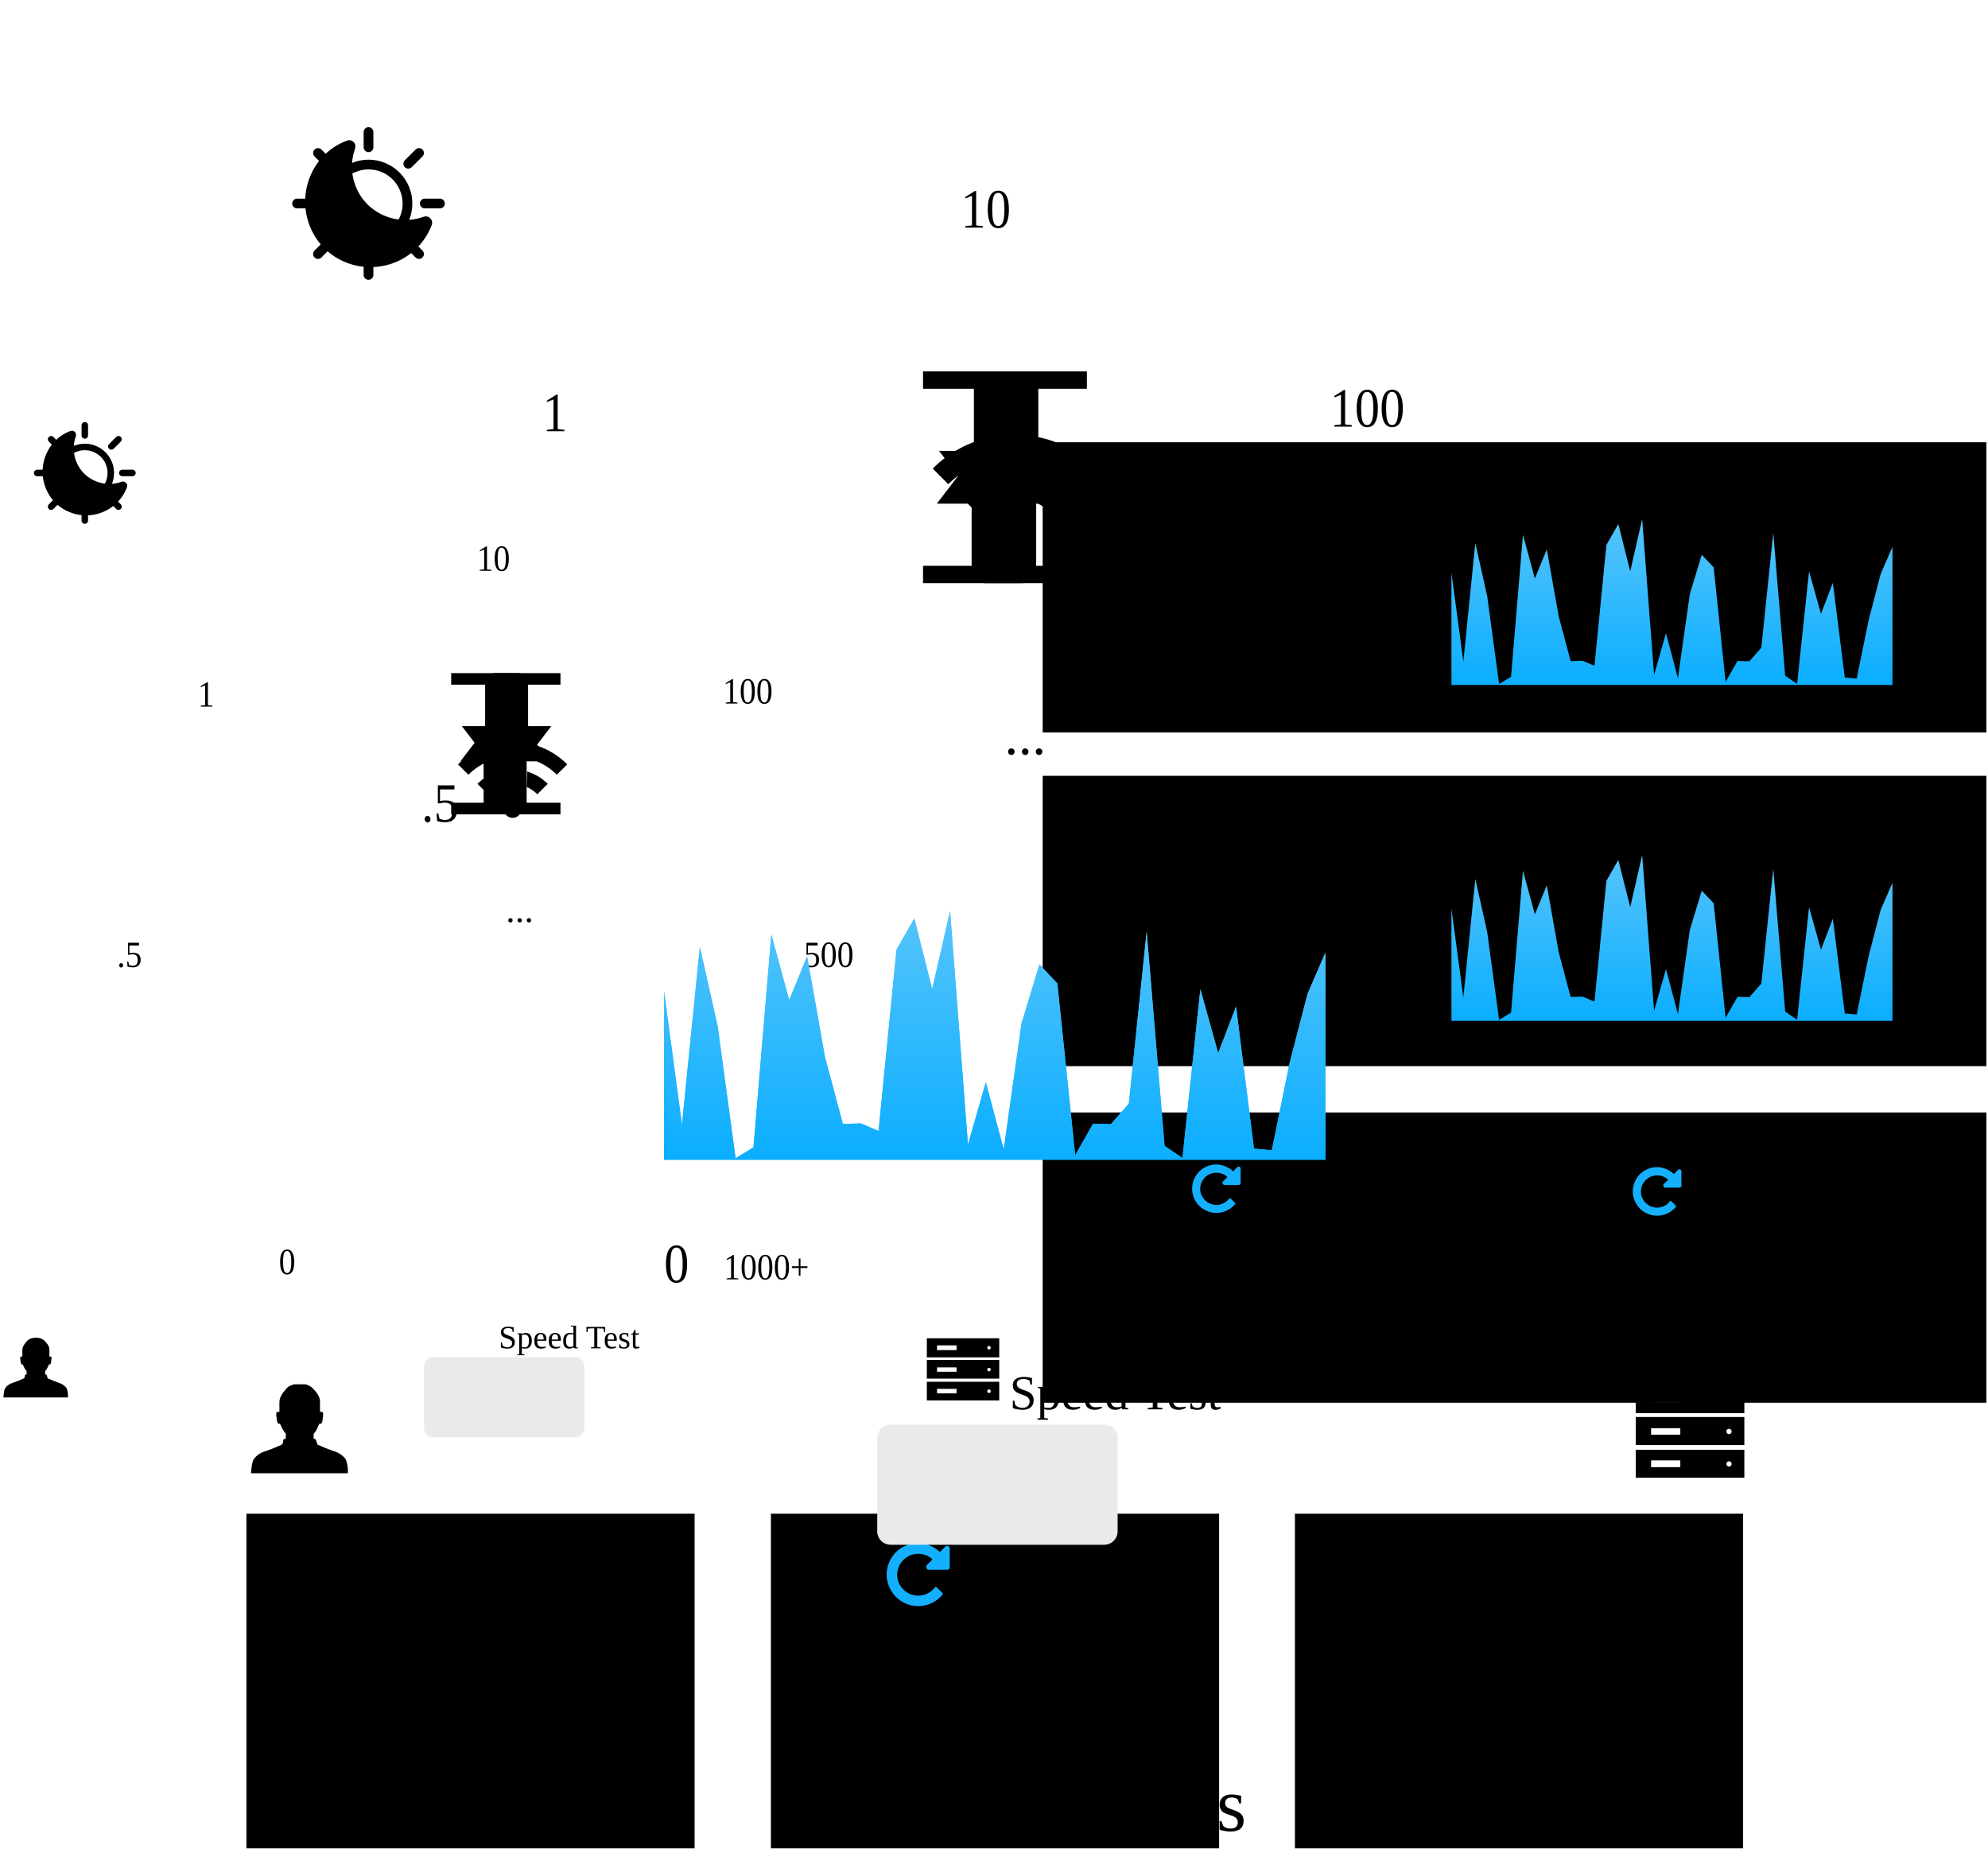
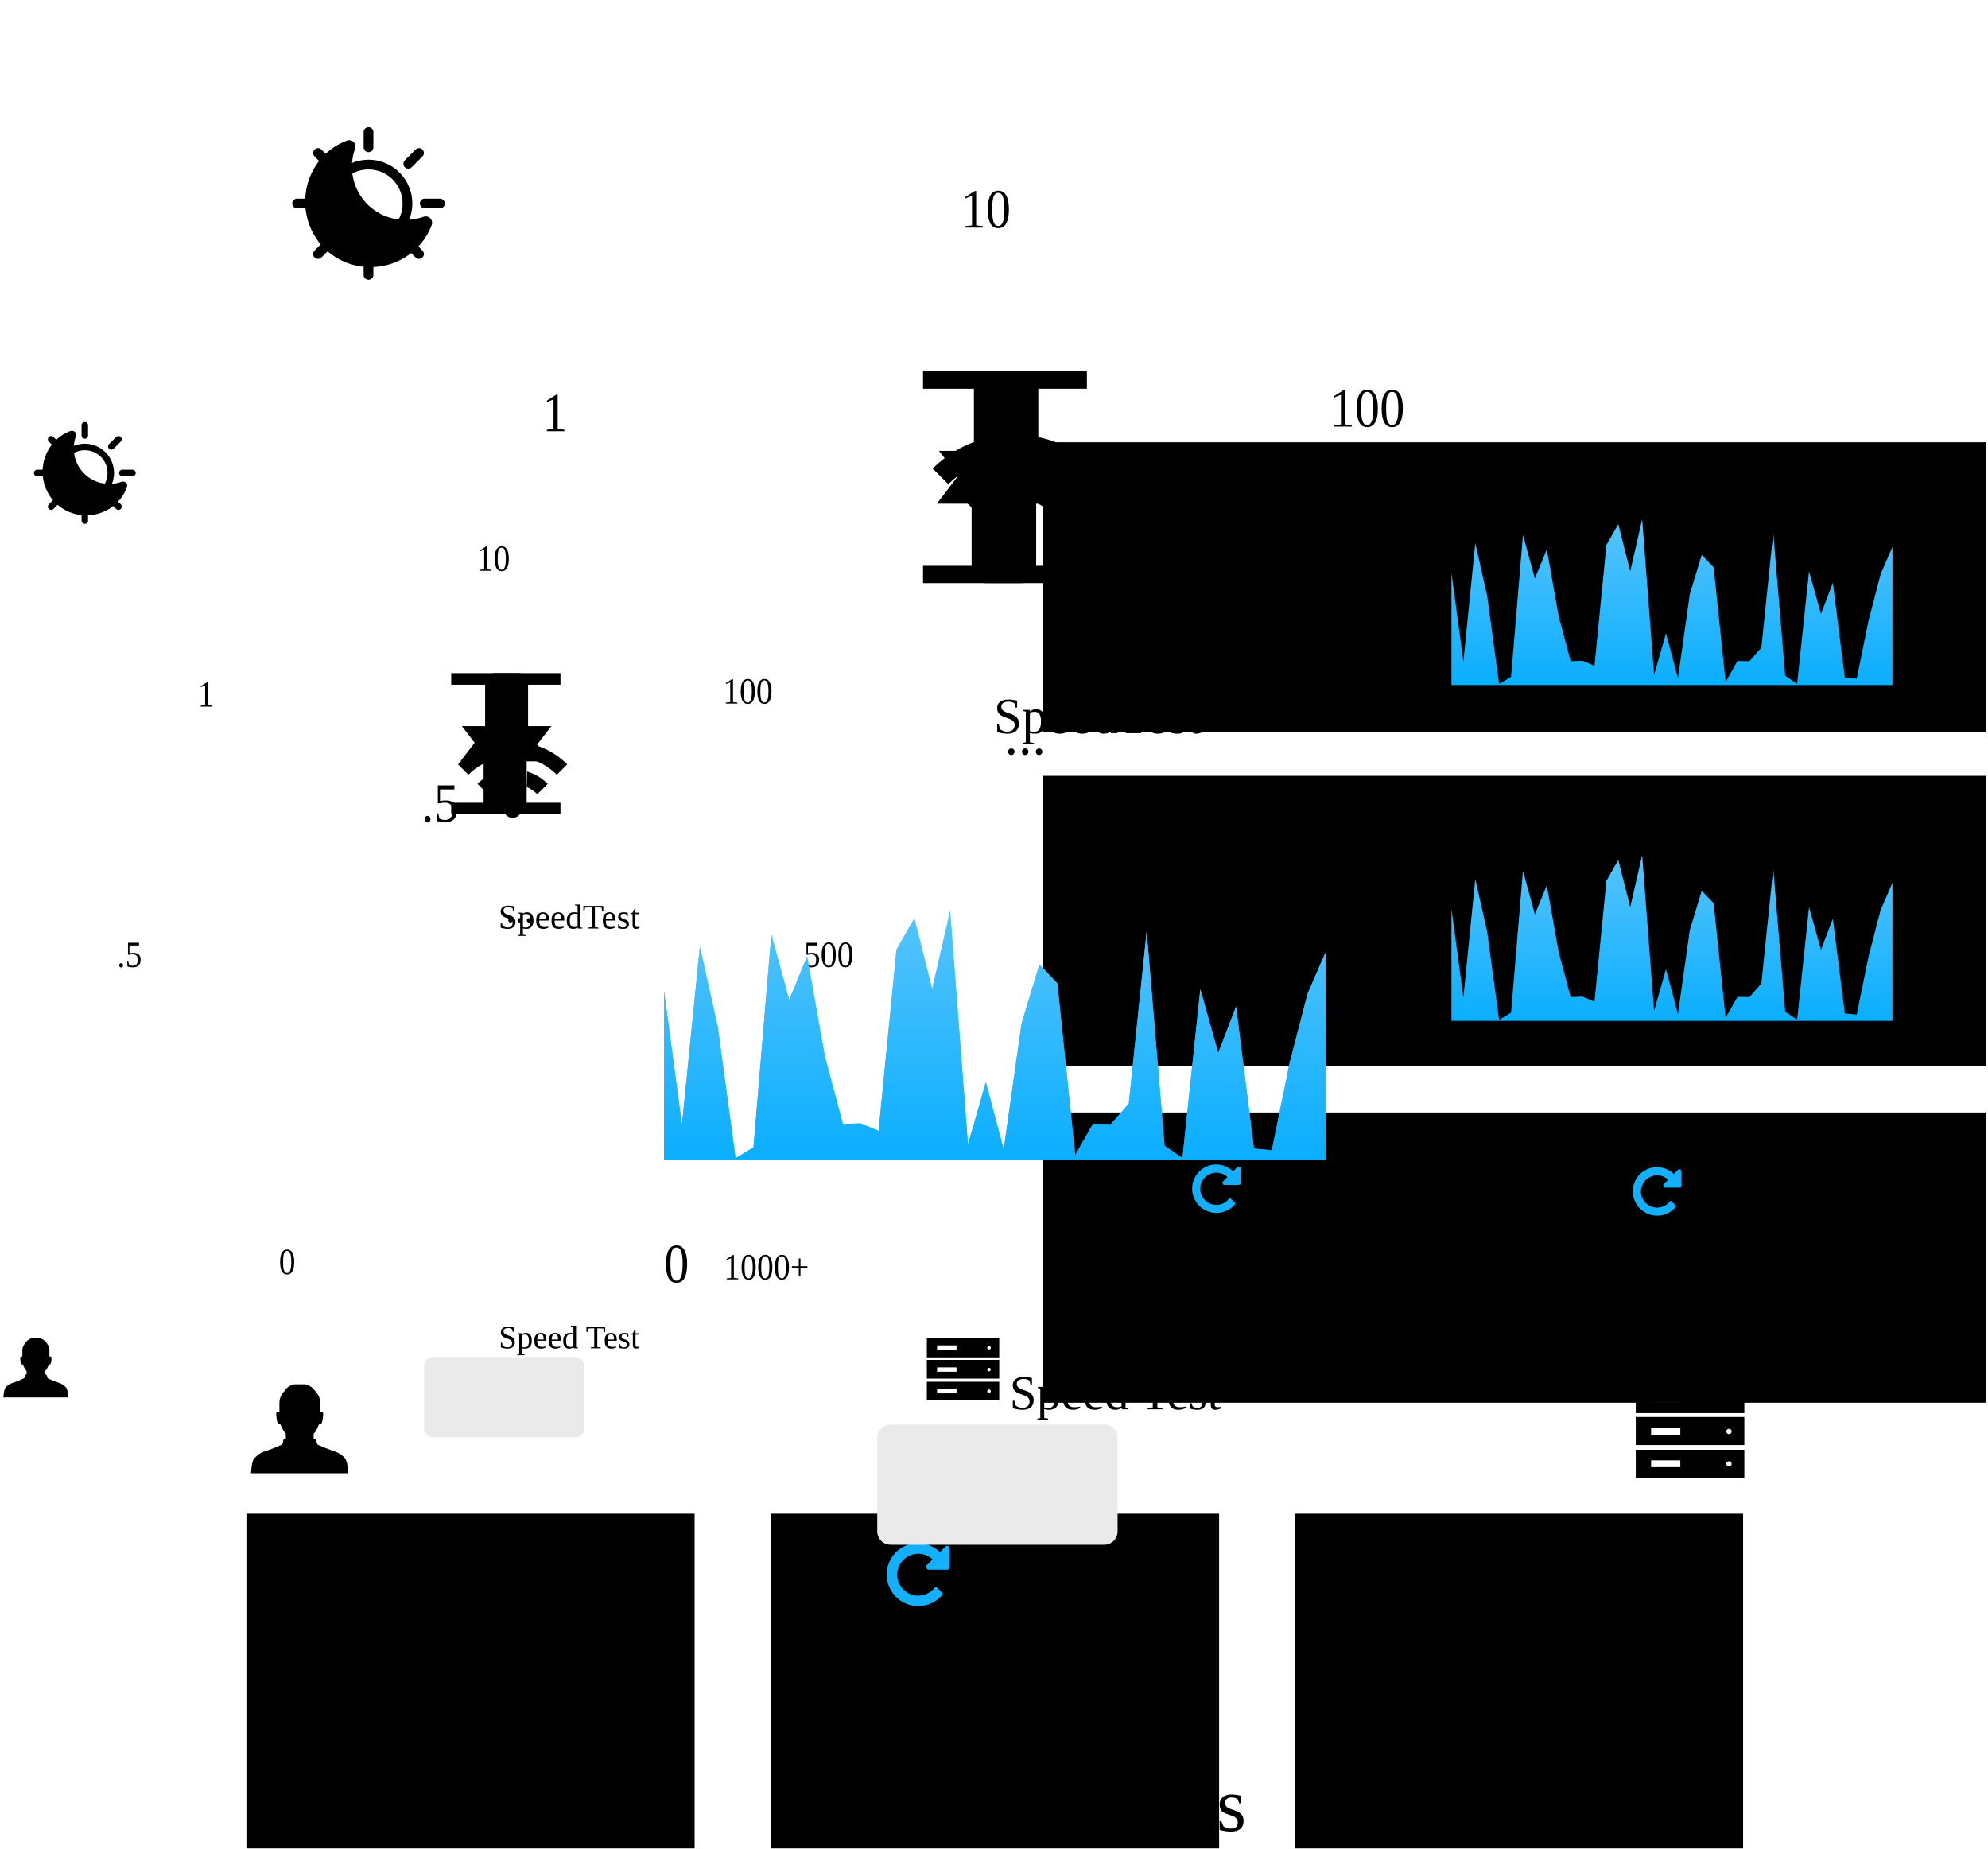
<svg xmlns="http://www.w3.org/2000/svg" xmlns:xlink="http://www.w3.org/1999/xlink" version="1.1" id="OpenSpeedtest" class="openSpeedtestApp">
  <symbol id="logo" viewBox="0 0 262.79 50.38">
- 		</symbol>
+     <text class="oDoLive-Speed" transform="translate(132 36) scale(1 1)">SpeedTest</text>
+   </symbol>
  <symbol id="mainGaugebg" viewBox="0 0 295.93 270.18">
    <path fill="none" d="M64.32,256.41a137,137,0,1,1,192.09-24.8l-.07.09a134.45,134.45,0,0,1-24.71,24.71" />
  </symbol>
  <symbol id="mainGaugeBlue" viewBox="0 0 295.93 270.18">
    <path fill="none" d="M64.32,256.41a137,137,0,1,1,192.09-24.8l-.07.09a134.45,134.45,0,0,1-24.71,24.71" />
  </symbol>
  <symbol id="mainGaugeWhite" viewBox="0 0 295.93 270.18">
    <path fill="none" d="M64.32,256.41a137,137,0,1,1,192.09-24.8l-.07.09a134.45,134.45,0,0,1-24.71,24.71" />
  </symbol>
  <symbol id="oDoMeter" viewBox="0 0 295.93 270.18">
    <text transform="translate(76.34 264.28) scale(0.9 1)">0</text>
    <text transform="translate(23.81 164.6) scale(0.9 1)">.5</text>
    <text transform="translate(50.01 80.11) scale(0.9 1)">1</text>
    <text transform="translate(140.58 36.04) scale(0.9 1)">10</text>
    <text transform="translate(220.43 79.11) scale(0.9 1)">100</text>
    <text transform="translate(246.71 164.6) scale(0.9 1)">500</text>
    <text id="oDoTopSpeed" class="oDoTop-Speed" transform="translate(220.71 265.99) scale(0.9 1)">1000+</text>
    <text id="oDoLiveSpeed" class="oDoLive-Speed" transform="translate(150 150) scale(1 1)">...</text>
    <text id="oDoLiveStatus" class="oDoLive-Status" transform="translate(151 170) scale(1 1)" />
  </symbol>
  <symbol id="progressBar" viewBox="0 0 293.53 18.38">
    <defs>
      <symbol id="personLeft" class="uiBg" viewBox="0 0 33.46 30.9">
        <path d="M32.7,4.8a7.81,7.81,0,0,1-4.1,2.8,61.42,61.42,0,0,0-5.7,2.3s-.1.3-.4,1.3-.9.6-.9.6v1.8a6.15,6.15,0,0,1,1.2,1.8,14.72,14.72,0,0,0,.8,1.7h.5c.5,0,.7,1.9.8,3.2s-1.1.8-1.1.8v3.2c0,1.9-.5,2.8-2.3,4.8s-4.7,1.8-4.7,1.8-3.1.1-4.7-1.8-2.3-3-2.3-4.8V21.1s-1.2.5-1.1-.8.3-3.2.8-3.2H10s.3-.6.8-1.7A9.62,9.62,0,0,1,12,13.6V11.8s-.8.4-.9-.6a2.26,2.26,0,0,0-.4-1.3A61.42,61.42,0,0,0,5,7.6,7.41,7.41,0,0,1,.9,4.8C.2,3.6,0,0,0,0H33.4A11.7,11.7,0,0,1,32.7,4.8Z" />
      </symbol>
      <symbol id="progressElement" class="uiBg" viewBox="0 0 409.31 10.48">
        <line id="progressbg" class="progressbg" x1="5" y1="5" x2="405" y2="5" />
      </symbol>
      <symbol id="doc" class="uiBg" viewBox="0 0 36.8 31.6">
        <path d="M0,31.6V21.9H36.8v9.7Zm15.1-6H5.2V28h9.9Zm16.5.3a.9.9,0,1,0,.9.9A.9.9,0,0,0,31.6,25.9Z" />
        <path d="M0,20.6V11.1H36.8v9.5Zm15.1-6H5.2v2.2h9.9Zm16.5.2a.9.9,0,1,0,.9.9A.9.9,0,0,0,31.6,14.8Z" />
        <path d="M0,9.5V0H36.8V9.5ZM15.1,3.6H5.2V5.9h9.9Zm16.5.2a.9.9,0,1,0,.9.9A.9.9,0,0,0,31.6,3.8Z" />
      </symbol>
    </defs>
    <g id="Progress">
      <g>
        <use width="33.46" height="30.9" transform="matrix(0.57, 0, 0, -0.57, 0, 17.49)" xlink:href="#personLeft" />
        <use width="409.31" height="10.48" transform="matrix(0.57, 0, 0, -0.57, 28.35, 13.39)" xlink:href="#progressElement" />
        <use width="36.8" height="31.6" transform="matrix(0.58, 0, 0, -0.58, 272.2, 18.38)" xlink:href="#doc" />
      </g>
    </g>
  </symbol>
  <symbol id="upSymbol" viewBox="0 0 32.21 41.62">
    <g>
      <path d="M2.71,26H9.55V38.55a2.93,2.93,0,0,0,2.78,3.07h7.13a2.94,2.94,0,0,0,2.78-3.07V26h6.84L15.89,8.8Z" />
      <rect width="32.21" height="3.41" />
    </g>
  </symbol>
  <symbol id="downSymbol" viewBox="0 0 32.21 41.62">
    <g>
      <path d="M29.51,15.62H22.66V3.08A2.94,2.94,0,0,0,19.88,0H12.76A2.94,2.94,0,0,0,10,3.08V15.62H3.14l13.18,17.2Z" />
      <rect y="38.21" width="32.21" height="3.41" />
    </g>
  </symbol>
  <symbol id="resultCard" viewBox="0 0 278.13 85.49">
    <g>
      <rect width="278.13" height="85.49" />
    </g>
  </symbol>
  <symbol id="resultCardMob" viewBox="0 0 88.1 65.79">
    <g>
      <rect width="88.1" height="65.79" />
    </g>
  </symbol>
  <symbol id="downloadRc1" viewBox="0 0 66.93 13.85">
    <g>
      <text transform="translate(0 10.52)" class="rtext">DOWNLOAD</text>
    </g>
  </symbol>
  <symbol id="uploadRc2" viewBox="0 0 46.73 13.85">
    <g>
      <text transform="translate(0 10.52)" class="rtext">UPLOAD</text>
    </g>
  </symbol>
  <symbol id="pingSymbol" viewBox="0 0 14.28 14.28">
    <g>
      <path d="M13.92.64a.55.55,0,0,0-.65.13L12.06,2A7.21,7.21,0,0,0,9.79.52a7,7,0,0,0-5.42,0,7,7,0,0,0-3.8,3.8,7,7,0,0,0,0,5.54,7.23,7.23,0,0,0,1.52,2.28,7.25,7.25,0,0,0,2.28,1.53,6.89,6.89,0,0,0,2.77.56,7.12,7.12,0,0,0,5.5-2.57.31.31,0,0,0,.07-.21.23.23,0,0,0-.09-.19L11.35,10a.36.36,0,0,0-.24-.09.27.27,0,0,0-.21.11,4.61,4.61,0,0,1-1.67,1.37,4.68,4.68,0,0,1-2.09.48,4.75,4.75,0,0,1-3.36-1.39A4.84,4.84,0,0,1,2.76,9a4.68,4.68,0,0,1-.38-1.85A4.63,4.63,0,0,1,2.76,5.3,4.74,4.74,0,0,1,5.3,2.76a4.72,4.72,0,0,1,5.09.9L9.1,4.94A.54.54,0,0,0,9,5.58.56.56,0,0,0,9.52,6h4.17a.61.61,0,0,0,.42-.17.57.57,0,0,0,.17-.42V1.19a.56.56,0,0,0-.36-.55Z" style="fill: #14b0fe" />
    </g>
  </symbol>
  <symbol id="pingRc3" viewBox="0 0 28.43 13.85">
    <g>
      <text transform="translate(0 10.52)" class="rtext">PING</text>
    </g>
  </symbol>
  <symbol id="jitterRc3" viewBox="0 0 39.95 13.85">
    <text class="rtext" transform="translate(0 9.64)">JITTER</text>
  </symbol>
  <symbol id="downResultC1" viewBox="0 0 53.35 39.8">
    <text id="downResult" transform="translate(0 20.07)" class="rtextnum">---</text>
    <text x="0" y="35" class="rtextmbms">Mbps</text>
  </symbol>
  <symbol id="upResultC2" viewBox="0 0 53.35 39.8">
    <text id="upRestxt" transform="translate(0 20.07)" class="rtextnum">---</text>
    <text x="0" y="36.09" class="rtextmbms">Mbps</text>
  </symbol>
  <symbol id="pingResultC3" viewBox="0 0 40.01 39.79">
    <text transform="translate(0 20.07)" id="pingResult" class="rtextnum">--</text>
    <text x="0" y="35" class="rtextmbms">ms</text>
  </symbol>
  <symbol id="jitterResultC3" viewBox="0 0 21.99 39.79">
    <text id="jitterDesk" transform="translate(2.33 20.07)" class="rtextnum">--</text>
    <text x="2" y="35" xml:space="preserve" class="rtextmbms">ms</text>
  </symbol>
  <symbol style="fill: url(#gradient)" id="graphc1" viewBox="0 0 200 100">
    <polygon points="0,50 0.00,16.91 3.51,43.13 7.03,8.17 10.54,23.80 14.05,49.71 17.57,47.57 21.08,5.73 24.59,18.61 28.11,10.03 31.62,29.77 35.14,42.97 38.65,42.85 42.16,44.34 45.68,8.71 49.19,2.56 52.70,16.48 56.22,1.10 59.73,47.04 63.24,34.75 66.76,48.00 70.27,23.19 73.78,11.62 77.30,15.34 80.81,49.09 84.32,42.92 87.84,42.99 91.35,38.99 94.86,5.15 98.38,47.27 101.89,49.66 105.41,16.49 108.92,29.03 112.43,19.89 115.95,47.80 119.46,48.13 122.97,30.92 126.49,17.38 130.00,9.27 130,50" class="line" />
  </symbol>
  <symbol style="fill: url(#gradient)" id="graphc2" viewBox="0 0 200 100">
    <polygon points="0,50 0.00,16.91 3.51,43.13 7.03,8.17 10.54,23.80 14.05,49.71 17.57,47.57 21.08,5.73 24.59,18.61 28.11,10.03 31.62,29.77 35.14,42.97 38.65,42.85 42.16,44.34 45.68,8.71 49.19,2.56 52.70,16.48 56.22,1.10 59.73,47.04 63.24,34.75 66.76,48.00 70.27,23.19 73.78,11.62 77.30,15.34 80.81,49.09 84.32,42.92 87.84,42.99 91.35,38.99 94.86,5.15 98.38,47.27 101.89,49.66 105.41,16.49 108.92,29.03 112.43,19.89 115.95,47.80 119.46,48.13 122.97,30.92 126.49,17.38 130.00,9.27 130,50" class="line2" />
  </symbol>
  <symbol id="jitterMob" viewBox="0 0 58.1 35.77">
    <text id="pingMobres" transform="translate(11.07 18.05)" class="rtextnum">--</text>
    <text x="-8" y="33.46" class="rtextmbms">Jitter</text>
    <text id="JitterResultMon" x="17" y="33.46" class="jitter-Mob">--</text>
    <text id="JitterResultms" x="36" y="33.46" class="rtextmbms">ms</text>
  </symbol>
  <symbol id="playButton" style="fill: #eaeaea" viewBox="0 0 191.255 191.255">
    <rect width="180" height="90" rx="10" ry="10" class="startButton" />
    <text class="buttonTxt" x="90" y="60">Start</text>
  </symbol>
  <symbol id="introProgress" viewBox="0 0 409.31 10.48">
    <line x1="5" y1="5" x2="405" y2="5" />
  </symbol>
  <symbol id="ConnectError" viewBox="0 0 489.6 489.6">
    <g>
      <g>
        <path d="M179.6,235.6c-33.7,10.3-65.5,28.5-92.2,55.1l46.6,46.6c13.9-13.9,30.1-24.8,47.6-32.5L179.6,235.6z" />
        <path d="M175.8,109C111.3,122,49.9,153.4,0,203.3l46.6,46.6c37.5-37.5,83.1-61.9,131.2-73.7L175.8,109z" />
        <path d="M313.8,109l-2,67.3c48.1,11.8,93.7,36.2,131.2,73.7l46.6-46.6C439.8,153.4,378.3,122,313.8,109z" />
        <path d="M307.9,304.8c17.5,7.7,33.7,18.6,47.7,32.6l46.6-46.6c-26.6-26.6-58.5-44.9-92.2-55.2L307.9,304.8z" />
      </g>
      <circle cx="244.8" cy="403.2" r="40" />
      <g>
        <path d="M260.6,330.4h-31.7c-8.3,0-15.1-6.6-15.3-14.9L206,62.2c-0.3-8.6,6.7-15.8,15.3-15.8h47c8.6,0,15.6,7.1,15.3,15.8     l-7.7,253.3C275.7,323.8,268.9,330.4,260.6,330.4z" />
      </g>
    </g>
  </symbol>
  <symbol class="Your-IP" viewBox="0 0 300 299.12">
    <text id="YourIP" transform="translate(140 228) scale(.8 .8)">Speed Test</text>
  </symbol>
  <symbol id="light" viewBox="0 0 512 512">
    <g>
      <path d="M256,108.936c-81.091,0-147.064,65.973-147.064,147.064S174.909,403.064,256,403.064S403.064,337.091,403.064,256         S337.091,108.936,256,108.936z M256,370.383c-63.071,0-114.383-51.312-114.383-114.383c0-63.071,51.312-114.383,114.383-114.383         c63.071,0,114.383,51.312,114.383,114.383C370.383,319.071,319.071,370.383,256,370.383z" />
      <path d="M256,83.708c9.024,0,16.34-7.316,16.34-16.34V16.34C272.34,7.316,265.024,0,256,0c-9.024,0-16.34,7.316-16.34,16.34         v51.027C239.66,76.391,246.976,83.708,256,83.708z" />
      <path d="M256,428.292c-9.024,0-16.34,7.316-16.34,16.34v51.027c0,9.024,7.316,16.34,16.34,16.34c9.024,0,16.34-7.316,16.34-16.34         v-51.027C272.34,435.609,265.024,428.292,256,428.292z" />
      <path d="M111.062,134.171c6.38,6.381,16.727,6.381,23.109,0c6.381-6.38,6.381-16.727,0-23.109L98.089,74.981         c-6.38-6.381-16.727-6.381-23.109,0c-6.381,6.38-6.381,16.727,0,23.109L111.062,134.171z" />
      <path d="M400.938,377.829c-6.38-6.381-16.727-6.38-23.109,0c-6.381,6.38-6.381,16.727,0,23.109l36.081,36.082         c6.38,6.382,16.727,6.382,23.109,0c6.382-6.38,6.382-16.727,0-23.109L400.938,377.829z" />
      <path d="M83.708,256c0-9.024-7.316-16.34-16.34-16.34H16.34C7.316,239.66,0,246.976,0,256c0,9.024,7.316,16.34,16.34,16.34         h51.027C76.391,272.34,83.708,265.024,83.708,256z" />
      <path d="M495.66,239.66h-51.027c-9.024,0-16.34,7.316-16.34,16.34c0,9.024,7.316,16.34,16.34,16.34h51.027         c9.024,0,16.34-7.316,16.34-16.34C512,246.976,504.684,239.66,495.66,239.66z" />
      <path d="M111.062,377.829l-36.081,36.082c-6.381,6.382-6.381,16.727,0,23.109c6.38,6.382,16.727,6.383,23.109,0l36.081-36.082         c6.381-6.381,6.381-16.727,0-23.109C127.79,371.447,117.443,371.447,111.062,377.829z" />
      <path d="M400.938,134.171l36.081-36.082c6.382-6.381,6.382-16.727,0-23.109c-6.38-6.381-16.727-6.381-23.109,0l-36.081,36.082         c-6.381,6.381-6.381,16.727,0,23.109C384.21,140.552,394.557,140.553,400.938,134.171z" />
    </g>
    <rect fill="none" width="512" cursor="pointer" pointer-events="visible" height="512" />
  </symbol>
  <symbol id="dark" viewBox="0 0 1024 1024">
    <path d="M524.8 938.667h-4.267a439.893 439.893 0 0 1-313.173-134.4 446.293 446.293 0 0 1-11.093-597.333 432.213 432.213 0 0 1 170.667-116.907 42.667 42.667 0 0 1 45.227 9.387 42.667 42.667 0 0 1 10.24 42.667 358.4 358.4 0 0 0 82.773 375.893 361.387 361.387 0 0 0 376.747 82.773 42.667 42.667 0 0 1 54.187 55.04A433.493 433.493 0 0 1 836.267 810.667a438.613 438.613 0 0 1-311.467 128z" />
  </symbol>
  <a id="resultsData">
    <svg class="Desktop" viewBox="0 0 586 346">
      <g id="UI-Desk">
        <use id="mainGaugebg-Desk" class="main-Gaugebg" xlink:href="#mainGaugebg" x="10.28" y="36.11" width="273.94" height="245.39" />
        <use id="mainGaugeBlue-Desk" class="main-GaugeBlue" xlink:href="#mainGaugeBlue" x="10.28" y="36.11" width="273.94" height="245.39" />
        <use id="mainGaugeWhite-Desk" class="main-GaugeWhite" xlink:href="#mainGaugeWhite" x="10.28" y="36.11" width="273.94" height="245.39" />
        <use xlink:href="#resultCard" class="Cards" x="307.4" y="31" width="278.1" height="85.5">
						</use>
        <use xlink:href="#resultCard" class="Cards" x="307.4" y="129.3" width="278.1" height="85.5">
						</use>
        <use xlink:href="#resultCard" class="Cards" x="307.4" y="228.5" width="278.1" height="85.5">
						</use>
        <use id="downSymbolDesk" xlink:href="#downSymbol" class="Desktop" x="133" y="99" width="32.21" height="41.62" />
        <use id="upSymbolDesk" xlink:href="#upSymbol" class="Desktop" x="133" y="99" width="32.21" height="41.62" />
        <use id="ConnectErrorDesk" xlink:href="#ConnectError" class="ConnectError" x="135" y="107.8" width="32.21" height="41.62" />
        <use class="oDo-Meter" xlink:href="#oDoMeter" x="10.28" y="36.11" width="273.94" height="245.39" />
        <use xlink:href="#progressBar" x="1" y="295" width="293.53" height="18.38" />
        <use id="progressStatus-Desk" class="intro-Progress" xlink:href="#introProgress" x="29" y="295" width="234" height="21" />
        <use xlink:href="#downloadRc1" x="335.05" y="50.28" width="67" height="16">
						</use>
        <use xlink:href="#uploadRc2" x="345.33" y="145.2" width="47" height="16">
						</use>
        <use xlink:href="#pingSymbol" x="351.4" y="243.8" width="14.3" height="14.4" />
        <use xlink:href="#pingSymbol" x="481.3" y="244.6" width="14.33" height="14.4" />
        <use xlink:href="#pingRc3" x="367.01" y="244.68" width="28" height="16">
						</use>
        <use xlink:href="#jitterRc3" x="495.61" y="246.3" width="39.95" height="13.85">
						</use>
        <use xlink:href="#upSymbol" class="Symbol" x="329" y="146.5" width="11.8" height="13.9" />
        <use xlink:href="#downSymbol" class="Symbol" x="318.7" y="51.9" width="11.8" height="13.8" />
        <use xlink:href="#graphc2" x="427.84" y="134" width="200" height="135">
						</use>
        <use xlink:href="#graphc1" x="427.84" y="35" width="200" height="135">
						</use>
        <use xlink:href="#downResultC1" x="298" y="67.21" width="200" height="45.1">
						</use>
        <use xlink:href="#upResultC2" x="298" y="162.13" width="200" height="45.1">
						</use>
        <use xlink:href="#pingResultC3" x="303.73" y="261.55" width="200" height="45.1">
						</use>
        <use xlink:href="#jitterResultC3" x="420.04" y="262.17" width="200" height="45.1">
						</use>
      </g>
      <g id="intro-Desk">
        <use id="logo-Desk" xlink:href="#logo" x="35" y="140" width="222.8" height="50.22" />
        <use id="deskStart" class="deskStart" xlink:href="#mainGaugebg" x="10.28" y="36.11" width="273.94" height="245.39" />
        <use xlink:href="#resultCard" class="Cards" x="307.4" y="31" width="278.1" height="85.5" />
        <use xlink:href="#resultCard" class="Cards" x="307.4" y="228.5" width="278.1" height="85.5" />
        <use xlink:href="#resultCard" class="Cards" x="307.4" y="129.3" width="278.1" height="85.5" />
        <use xlink:href="#downloadRc1" x="335.05" y="50.28" width="67" height="16">
						</use>
        <use xlink:href="#uploadRc2" x="345.33" y="145.2" width="47" height="16">
						</use>
        <use xlink:href="#pingSymbol" x="351.4" y="243.8" width="14.3" height="14.4" />
        <use xlink:href="#pingSymbol" x="481.3" y="244.6" width="14.33" height="14.4" />
        <use xlink:href="#pingRc3" x="367.01" y="244.68" width="28" height="16">
						</use>
        <use xlink:href="#jitterRc3" x="495.61" y="246.3" width="39.95" height="13.85">
						</use>
        <use xlink:href="#upSymbol" class="Symbol" x="329" y="146.5" width="11.8" height="13.9" />
        <use xlink:href="#downSymbol" class="Symbol" x="318.7" y="51.9" width="11.8" height="13.8" />
        <use xlink:href="#graphc2" x="427.84" y="134" width="200" height="135">
						</use>
        <use xlink:href="#graphc1" x="427.84" y="35" width="200" height="135">
						</use>
        <use xlink:href="#downResultC1" x="298" y="67.21" width="200" height="45.1">
						</use>
        <use xlink:href="#upResultC2" x="298" y="162.13" width="200" height="45.1">
						</use>
        <use xlink:href="#pingResultC3" x="303.73" y="261.55" width="200" height="45.1">
						</use>
        <use xlink:href="#jitterResultC3" x="420.04" y="262.17" width="200" height="45.1">
						</use>
        <use id="nightmode" class="darkmode" xlink:href="#dark" x="10" y="25" width="30" height="30" />
        <use id="daymode" class="darkmode" xlink:href="#light" x="10" y="25" width="30" height="30" />
        <use id="startButtonDesk" class="startButton" xlink:href="#playButton" x="125" y="300.6" width="50.2" height="50.2">
						</use>
        <use class="Desktop" id="ipDesk" xlink:href="#YourIP" x="7" y="70" />
      </g>
    </svg>
    <svg class="Mobile" viewBox="0 0 295.9 363.3">
      <g id="UI-Mob">
        <use id="mainGaugebg-Mob" class="main-Gaugebg" xlink:href="#mainGaugebg" x="11.18" y="12" width="273.94" height="245.39" />
        <use id="mainGaugeBlue-Mob" class="main-GaugeBlue" xlink:href="#mainGaugeBlue" x="11.18" y="12" width="273.94" height="245.39" />
        <use id="mainGaugeWhite-Mob" class="main-GaugeWhite" xlink:href="#mainGaugeWhite" x="11.18" y="12" width="273.94" height="245.39" />
        <use xlink:href="#resultCardMob" class="Cards" x="1" y="297.52" width="88.1" height="65.8">
						</use>
        <use xlink:href="#resultCardMob" class="Cards" x="104.1" y="297.52" width="88.1" height="65.8">
						</use>
        <use xlink:href="#resultCardMob" class="Cards" x="207.1" y="297.52" width="88.1" height="65.8">
						</use>
        <use id="upSymbolMob" xlink:href="#upSymbol" class="Mobile" x="134" y="73" width="32.21" height="41.62" />
        <use id="downSymbolMob" xlink:href="#downSymbol" class="Mobile" x="134" y="73" width="32.21" height="41.62" />
        <use id="ConnectErrorMob" xlink:href="#ConnectError" class="ConnectError" x="135.9" y="74.02" width="32.21" height="41.62" />
        <use class="oDo-Meter" xlink:href="#oDoMeter" x="11.18" y="12" width="273.94" height="245.39" />
        <use xlink:href="#progressBar" x="1.9" y="272.08" width="293.53" height="18.38" />
        <use id="progressStatus-Mob" class="intro-Progress" xlink:href="#introProgress" x="29" y="272" width="234.5" height="21.5" />
        <use xlink:href="#downloadRc1" x="22.36" y="301.63" width="60" height="15">
						</use>
        <use xlink:href="#uploadRc2" x="237.51" y="301.64" width="42" height="15">
						</use>
        <use xlink:href="#pingRc3" x="143.88" y="301.72" width="26" height="15">
						</use>
        <use xlink:href="#upSymbol" class="Symbol" x="221.8" y="303.42" width="12.3" height="10.6" />
        <use xlink:href="#downSymbol" class="Symbol" x="7.7" y="303.42" width="10.6" height="12.4" />
        <use xlink:href="#pingSymbol" x="126.8" y="303.32" width="12.5" height="12.4" />
        <use id="graphMob1" xlink:href="#graphc1" x="83.1" y="160.45" width="200" height="135">
						</use>
        <use id="graphMob2" xlink:href="#graphc2" x="83.1" y="160.45" width="200" height="135">
						</use>
        <use xlink:href="#jitterMob" x="71.14" y="317.65" width="200" height="45.1">
						</use>
        <use xlink:href="#upResultC2" x="182" y="317.67" width="200" height="45.1">
						</use>
        <use xlink:href="#downResultC1" x="-25" y="317.64" width="200" height="45.1">
						</use>
      </g>
      <g id="intro-Mob">
        <use id="nightmode-Mob" class="darkmode" xlink:href="#dark" x="10" y="25" width="30" height="30" />
        <use id="daymode-Mob" class="darkmode" xlink:href="#light" x="10" y="25" width="30" height="30" />
        <use id="logo-Desk" xlink:href="#logo" x="38" y="110" width="218.8" height="50.22" />
        <use id="deskStartMob" class="deskStart" xlink:href="#mainGaugebg" x="11.18" y="12" width="273.94" height="245.39" />
        <use id="startButtonMob" class="startButton" xlink:href="#playButton" x="125" y="280" width="50.2" height="50.2">
						</use>
        <use class="Mobile" id="ipMob" xlink:href="#YourIP" x="11" y="49" />
      </g>
    </svg>
  </a>
  <linearGradient id="gradient" x1="0%" y1="0%" x2="0%" y2="100%">
    <stop offset="0%" stop-color="#56c4fb" />
    <stop offset="100%" stop-color="#0baeff" />
  </linearGradient>
  <radialGradient id="RadialGradient1">
    <stop offset="0%" stop-color="#56c4fb" />
    <stop offset="100%" stop-color="#0baeff" />
  </radialGradient>
</svg>
